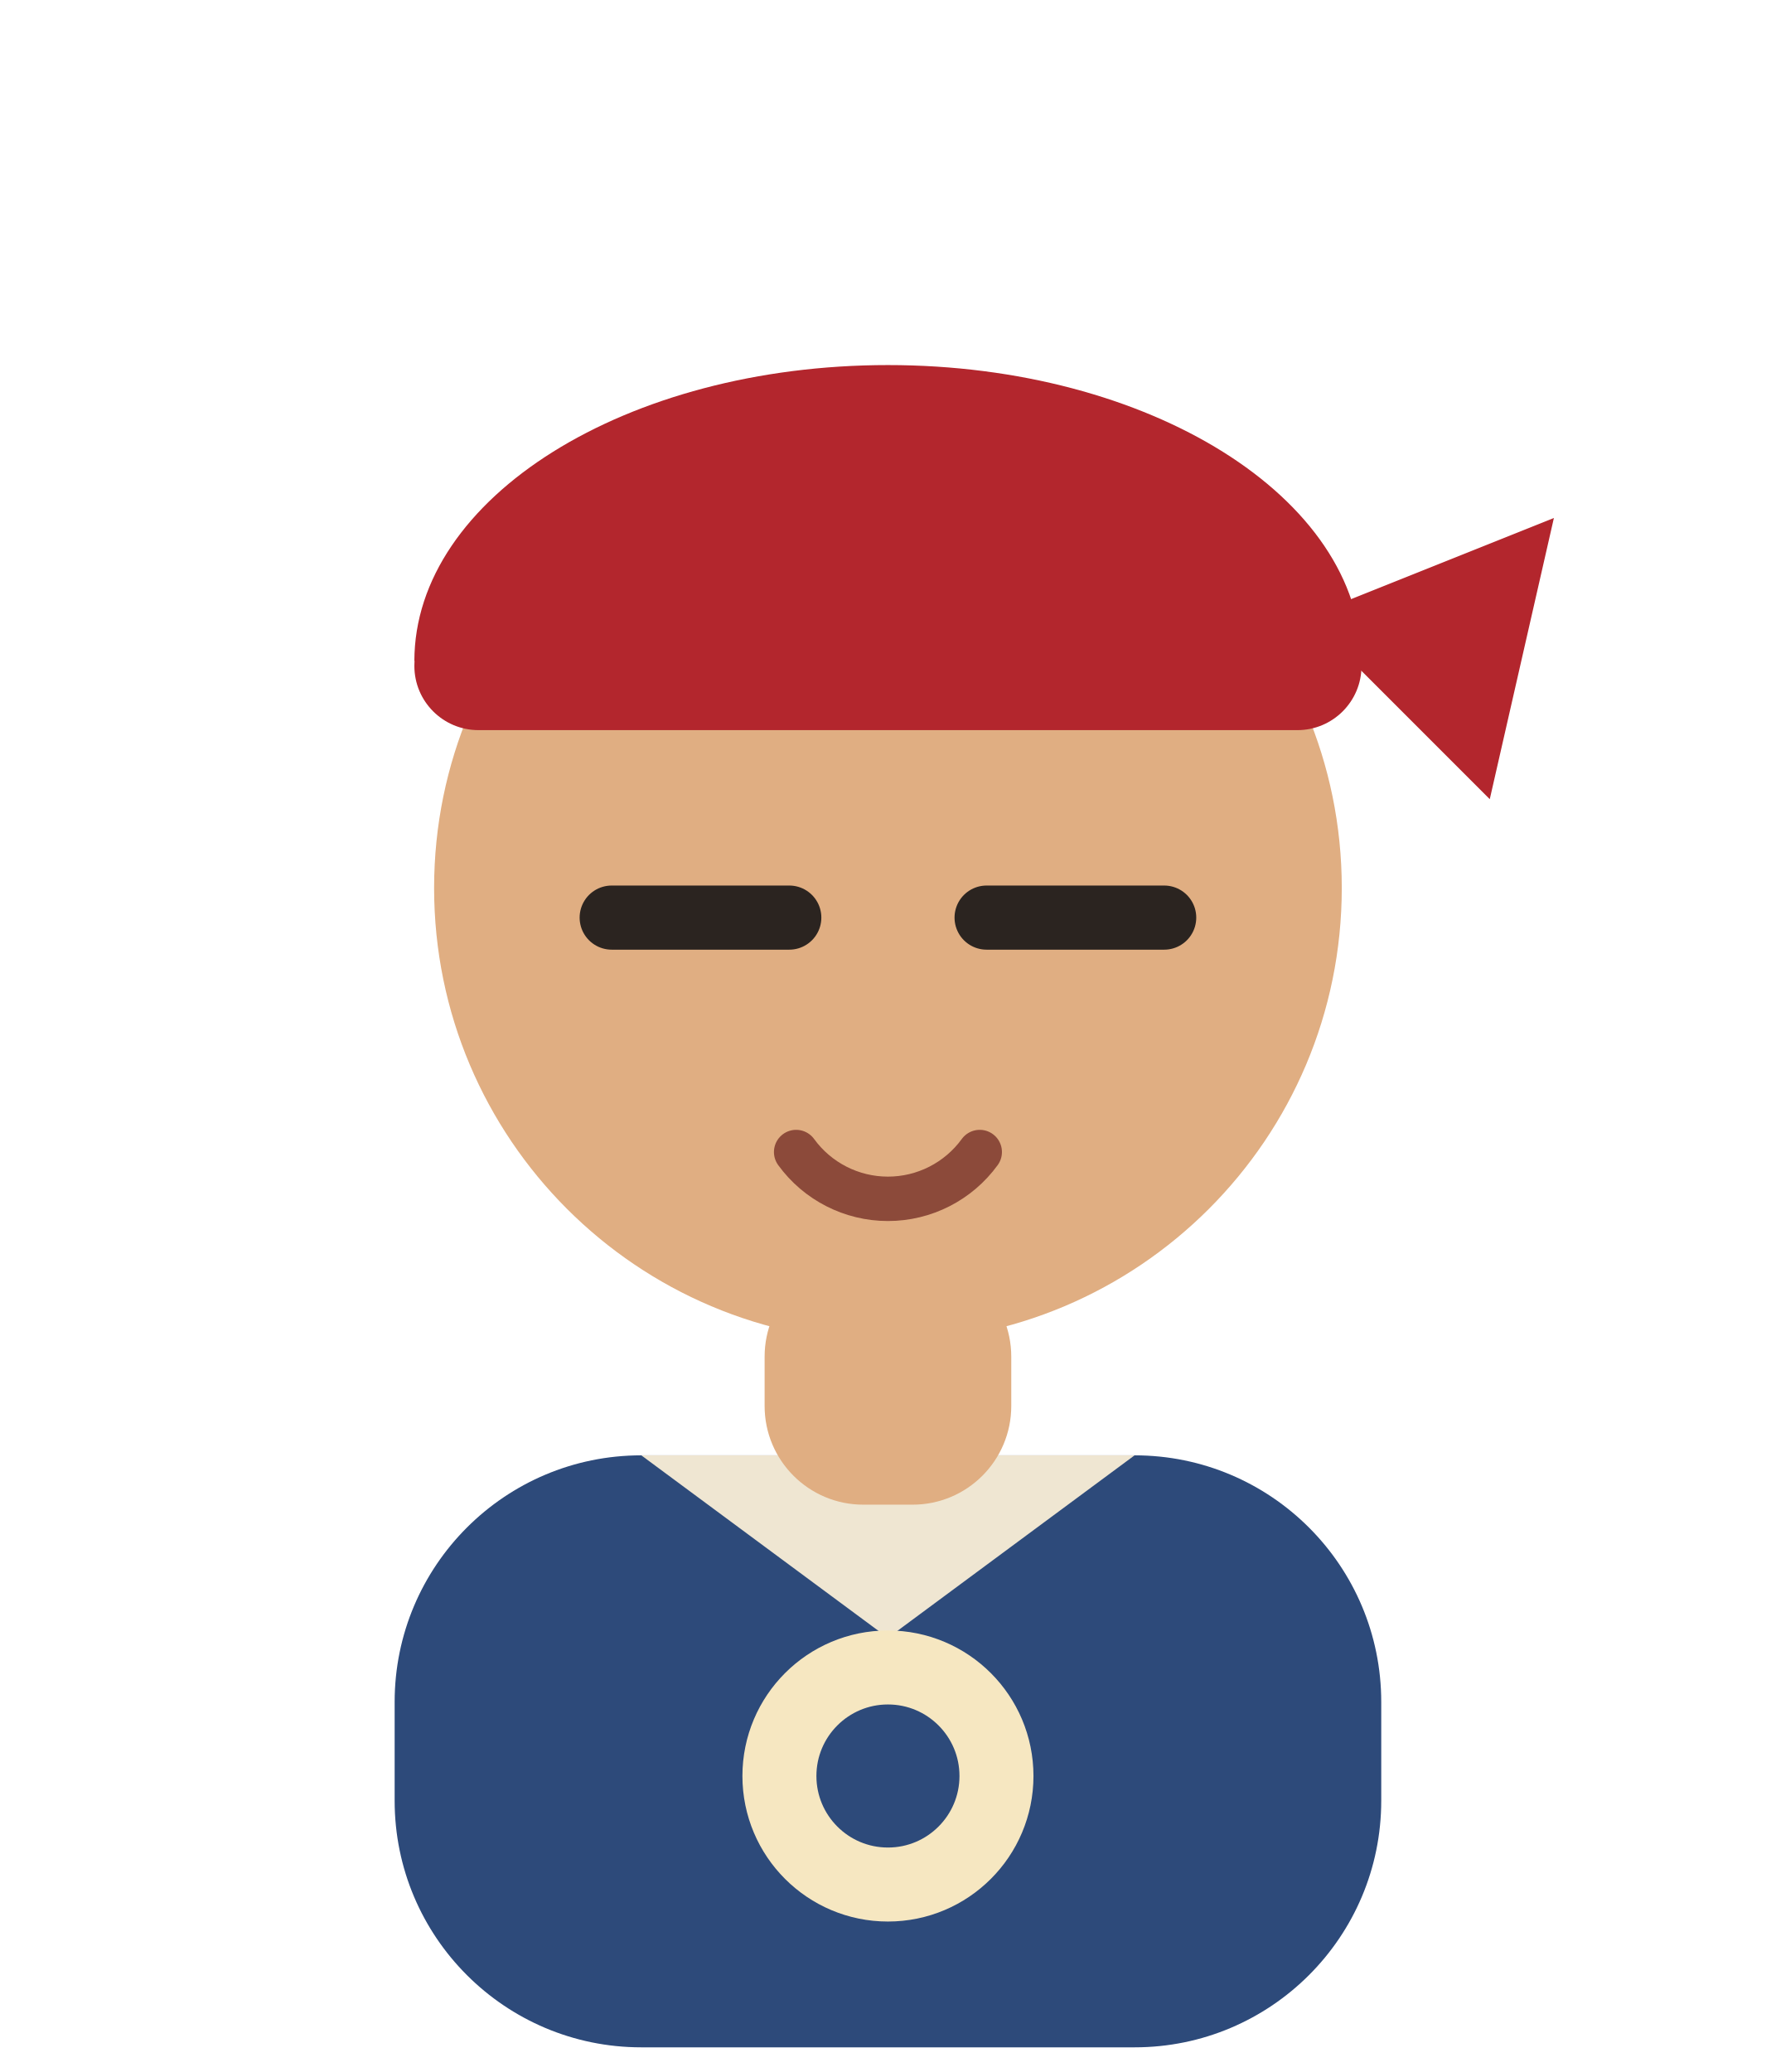
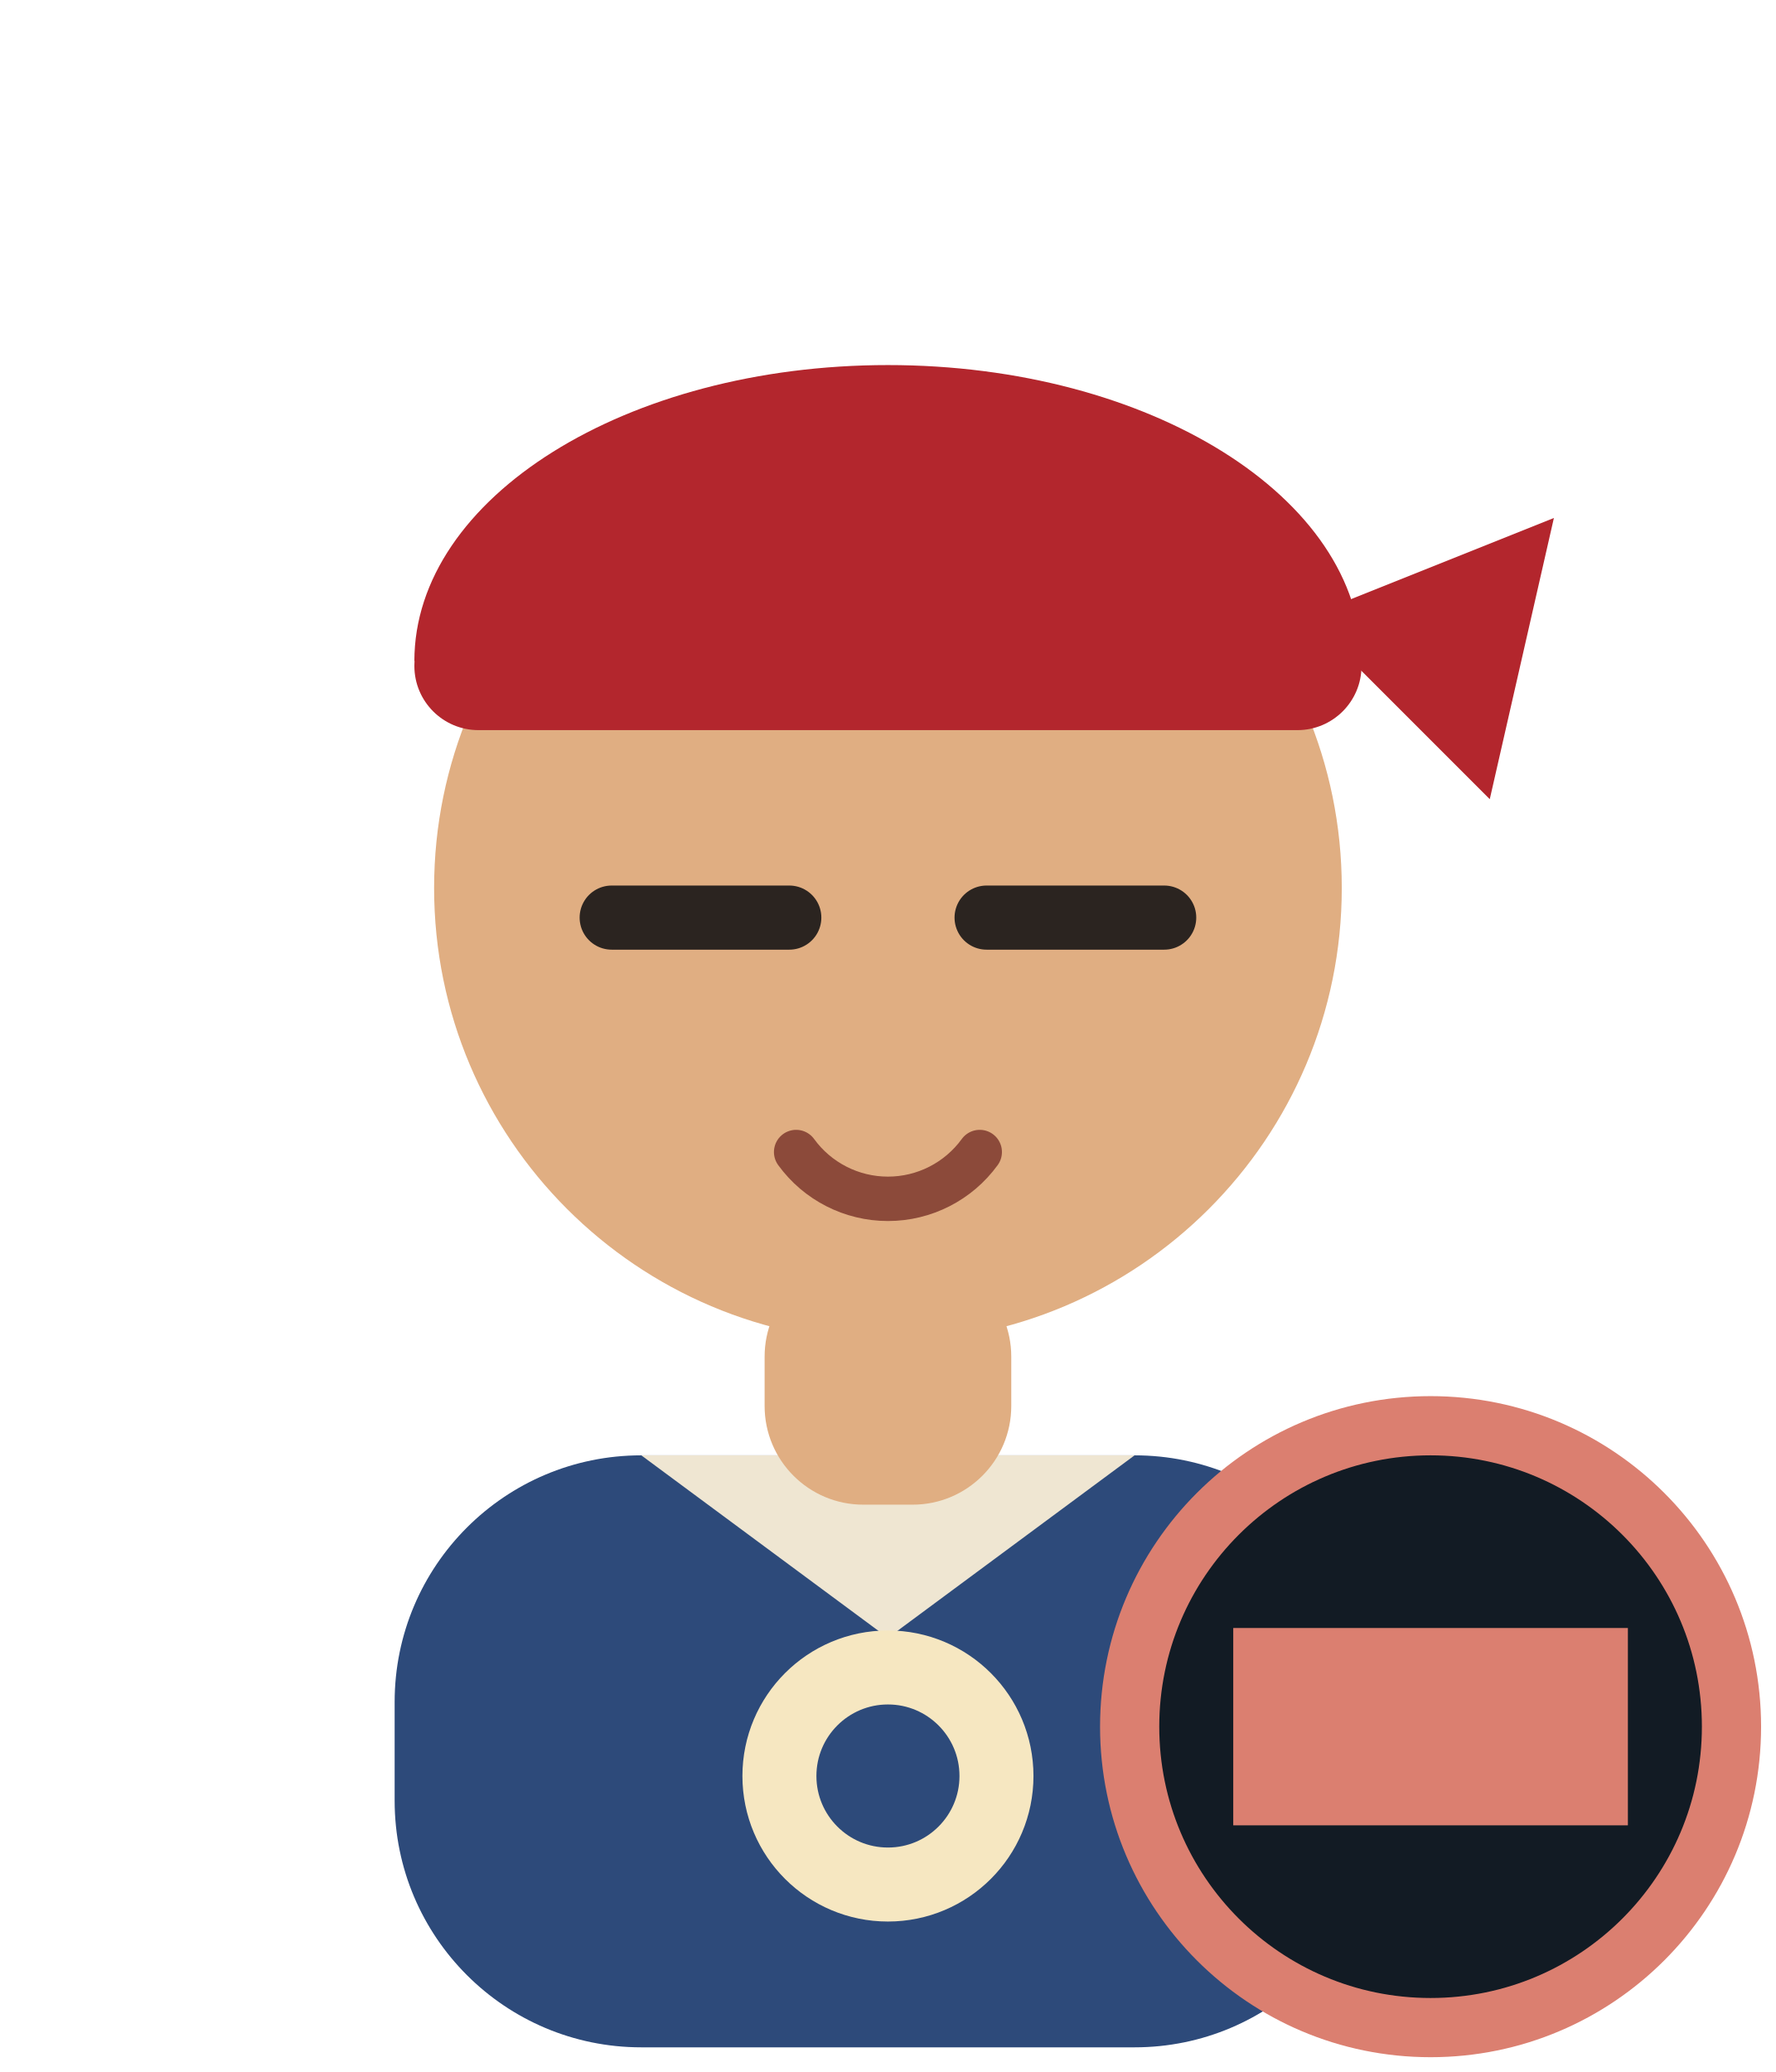
<svg xmlns="http://www.w3.org/2000/svg" viewBox="0 0 36 42" width="36" height="42">
  <path d="M13 29.5H23A5 5 0 0 1 28 34.5V36.5A5 5 0 0 1 23 41.5H13A5 5 0 0 1 8 36.5V34.5A5 5 0 0 1 13 29.5Z" fill="#2d4a7a" />
  <path d="M13 29.5L18 33.2L23 29.5Z" fill="#efe6d2" />
  <path d="M17.5 25.5H18.5A2 2 0 0 1 20.5 27.5V28.5A2 2 0 0 1 18.5 30.5H17.5A2 2 0 0 1 15.5 28.5V27.5A2 2 0 0 1 17.5 25.5Z" fill="#e0ae82" />
  <path d="M27.2 18A9.2 9.2 0 1 1 8.8 18A9.2 9.2 0 1 1 27.2 18" fill="#e0ae82" />
  <path d="M8.4 13.4A9.6 6 0 0 1 27.6 13.4Z" fill="#b3262d" />
  <path d="M9.7 12.2H26.3A1.3 1.3 0 0 1 27.6 13.5V13.5A1.3 1.3 0 0 1 26.3 14.8H9.7A1.3 1.3 0 0 1 8.4 13.5V13.5A1.3 1.3 0 0 1 9.7 12.2Z" fill="#b3262d" />
  <path d="M26.5 12.5L31.5 10.5L30.2 16.2Z" fill="#b3262d" />
  <path d="M12.4 18.6L16 18.6" fill="none" stroke="#2b2420" stroke-width="1.3" stroke-linecap="round" stroke-linejoin="round" />
  <path d="M20 18.6L23.6 18.6" fill="none" stroke="#2b2420" stroke-width="1.3" stroke-linecap="round" stroke-linejoin="round" />
  <path d="M19.861 23.352A2.3 2.3 0 0 1 16.139 23.352" fill="none" stroke="#8c4a3a" stroke-width="0.9" stroke-linecap="round" stroke-linejoin="round" />
  <path d="M20.2 36A2.2 2.2 0 1 1 15.8 36A2.2 2.2 0 1 1 20.2 36" fill="none" stroke="#f6e7c1" stroke-width="1.5" stroke-linecap="round" stroke-linejoin="round" />
+   <g transform="translate(29 35)">
+     <circle r="6.1" fill="#121b24" stroke="#db7f70" stroke-width="1.2" />
+     <g fill="#db7f70" stroke-linecap="round" stroke-linejoin="round">
+       <path d="M-4 -2H4V2H-4Z M-2 -4V-2 M2 -4V-2" />
+     </g>
+   </g>
</svg>
